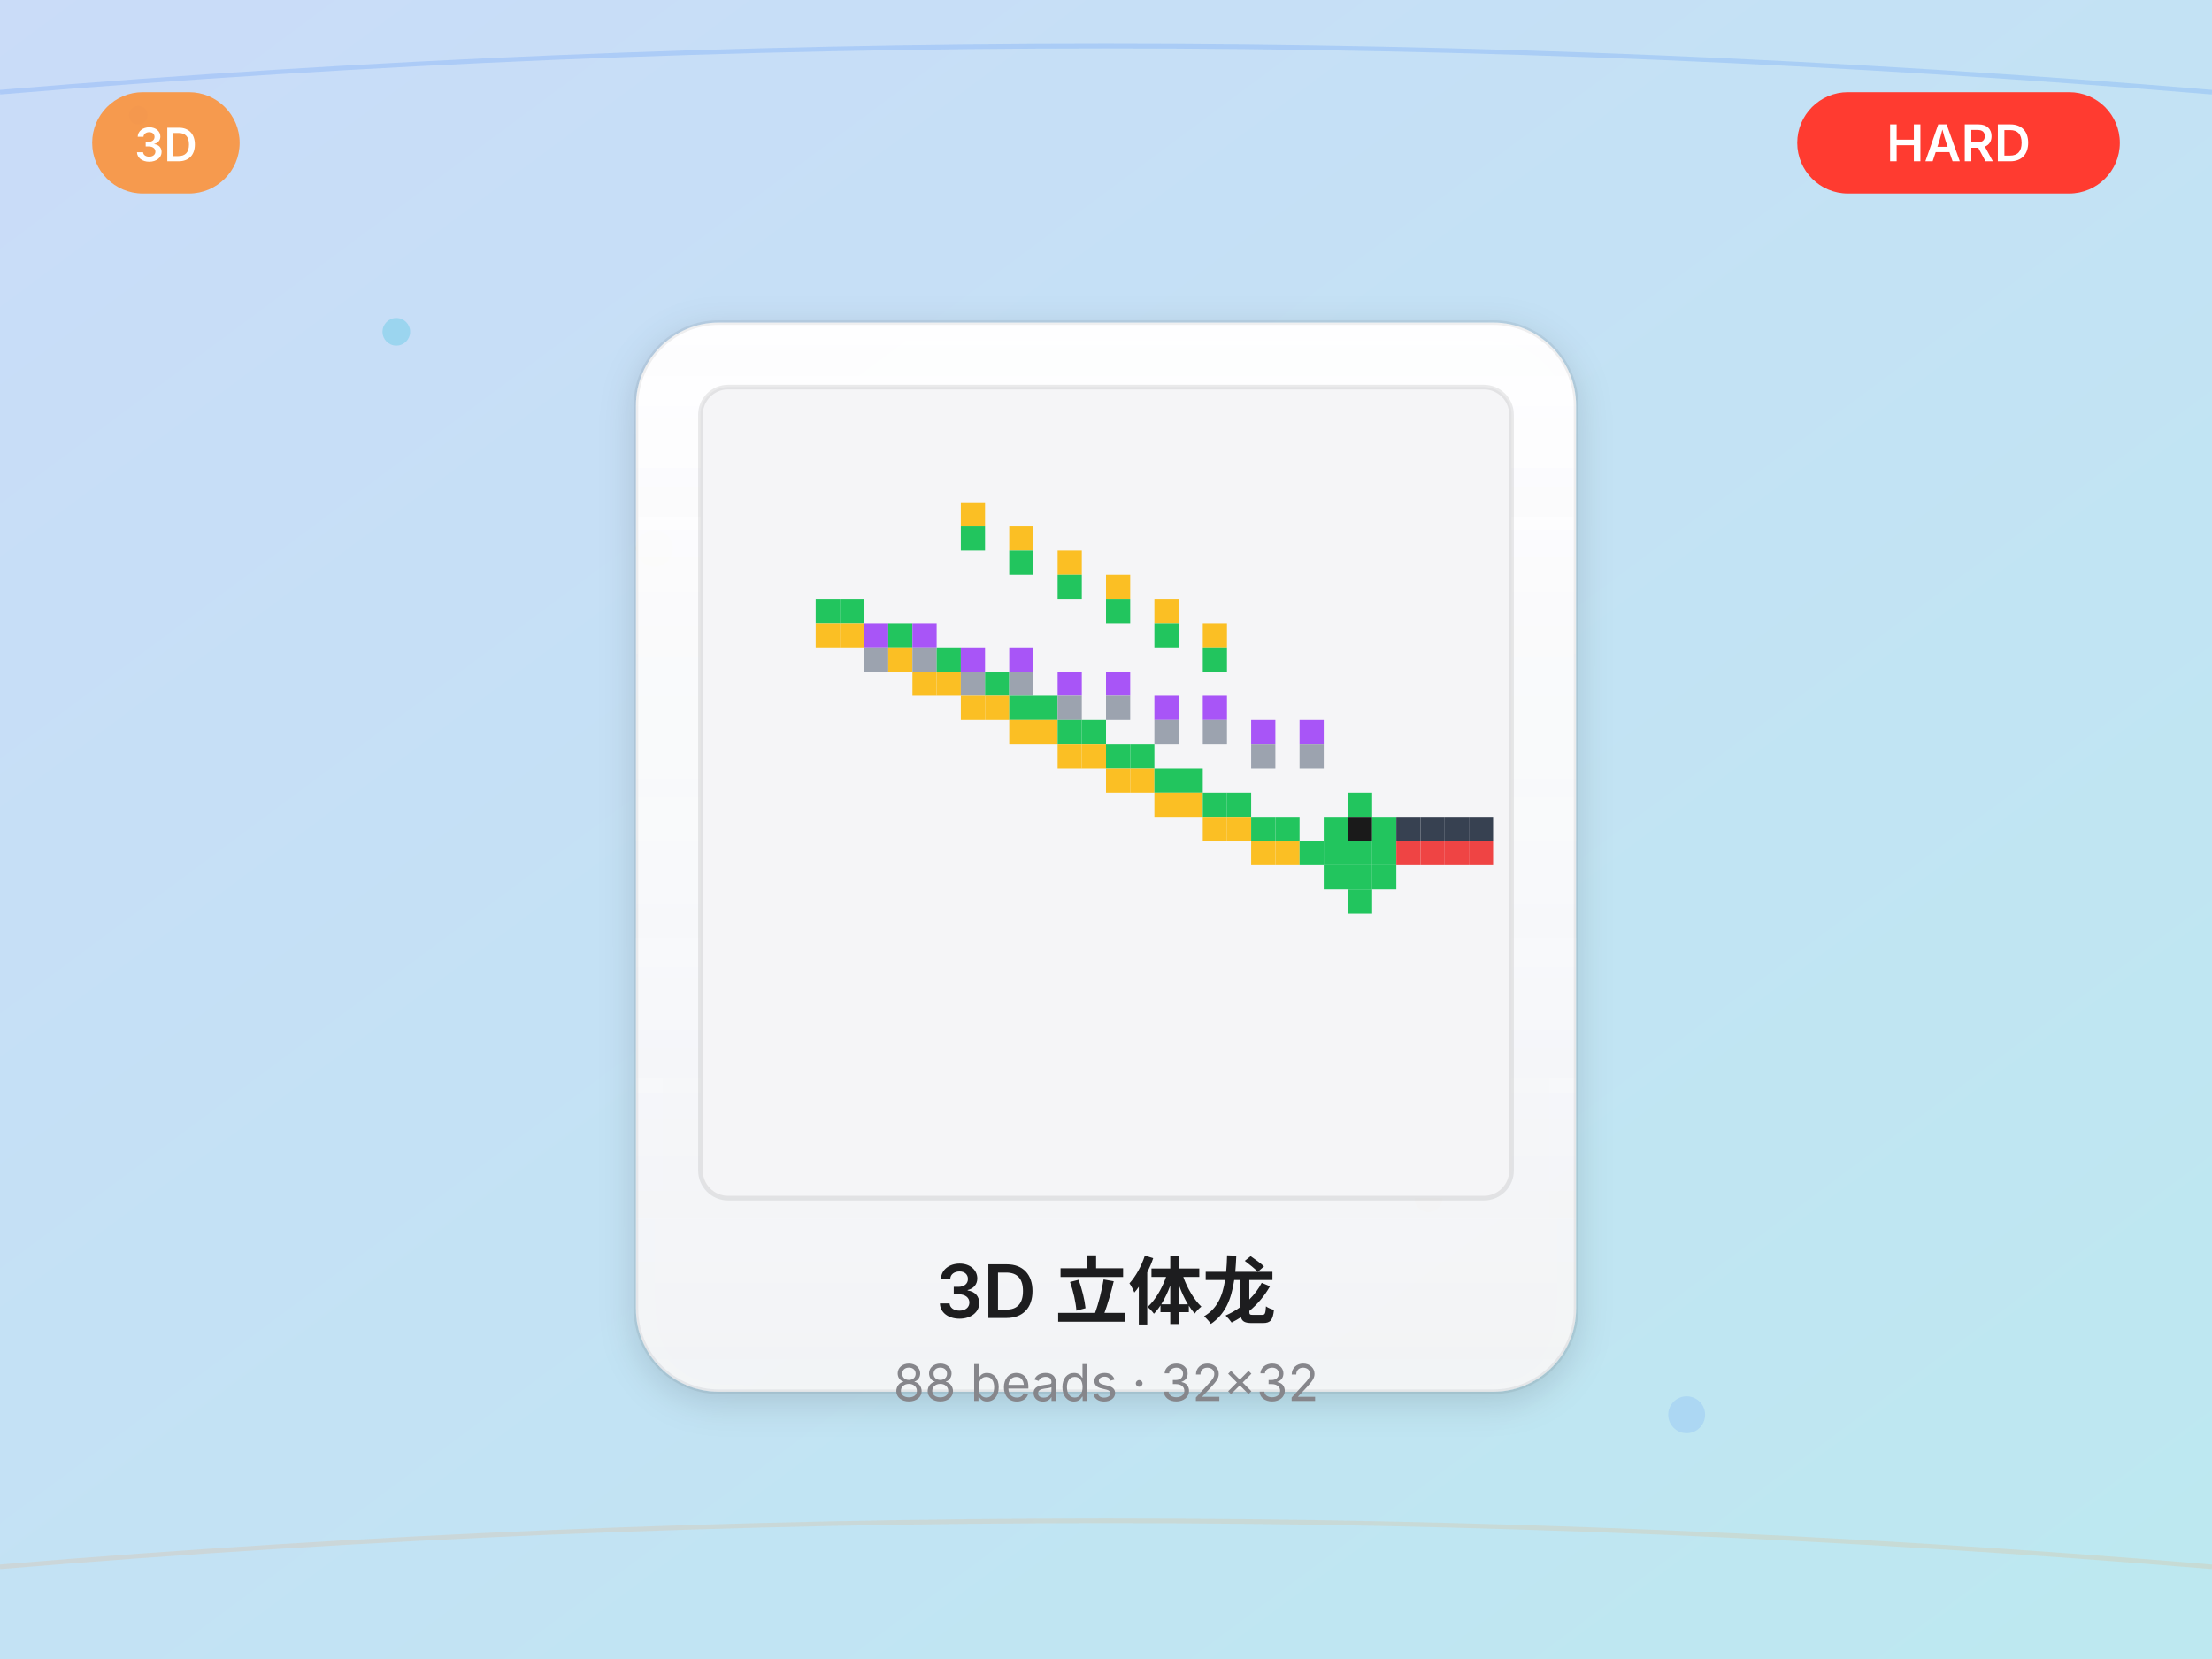
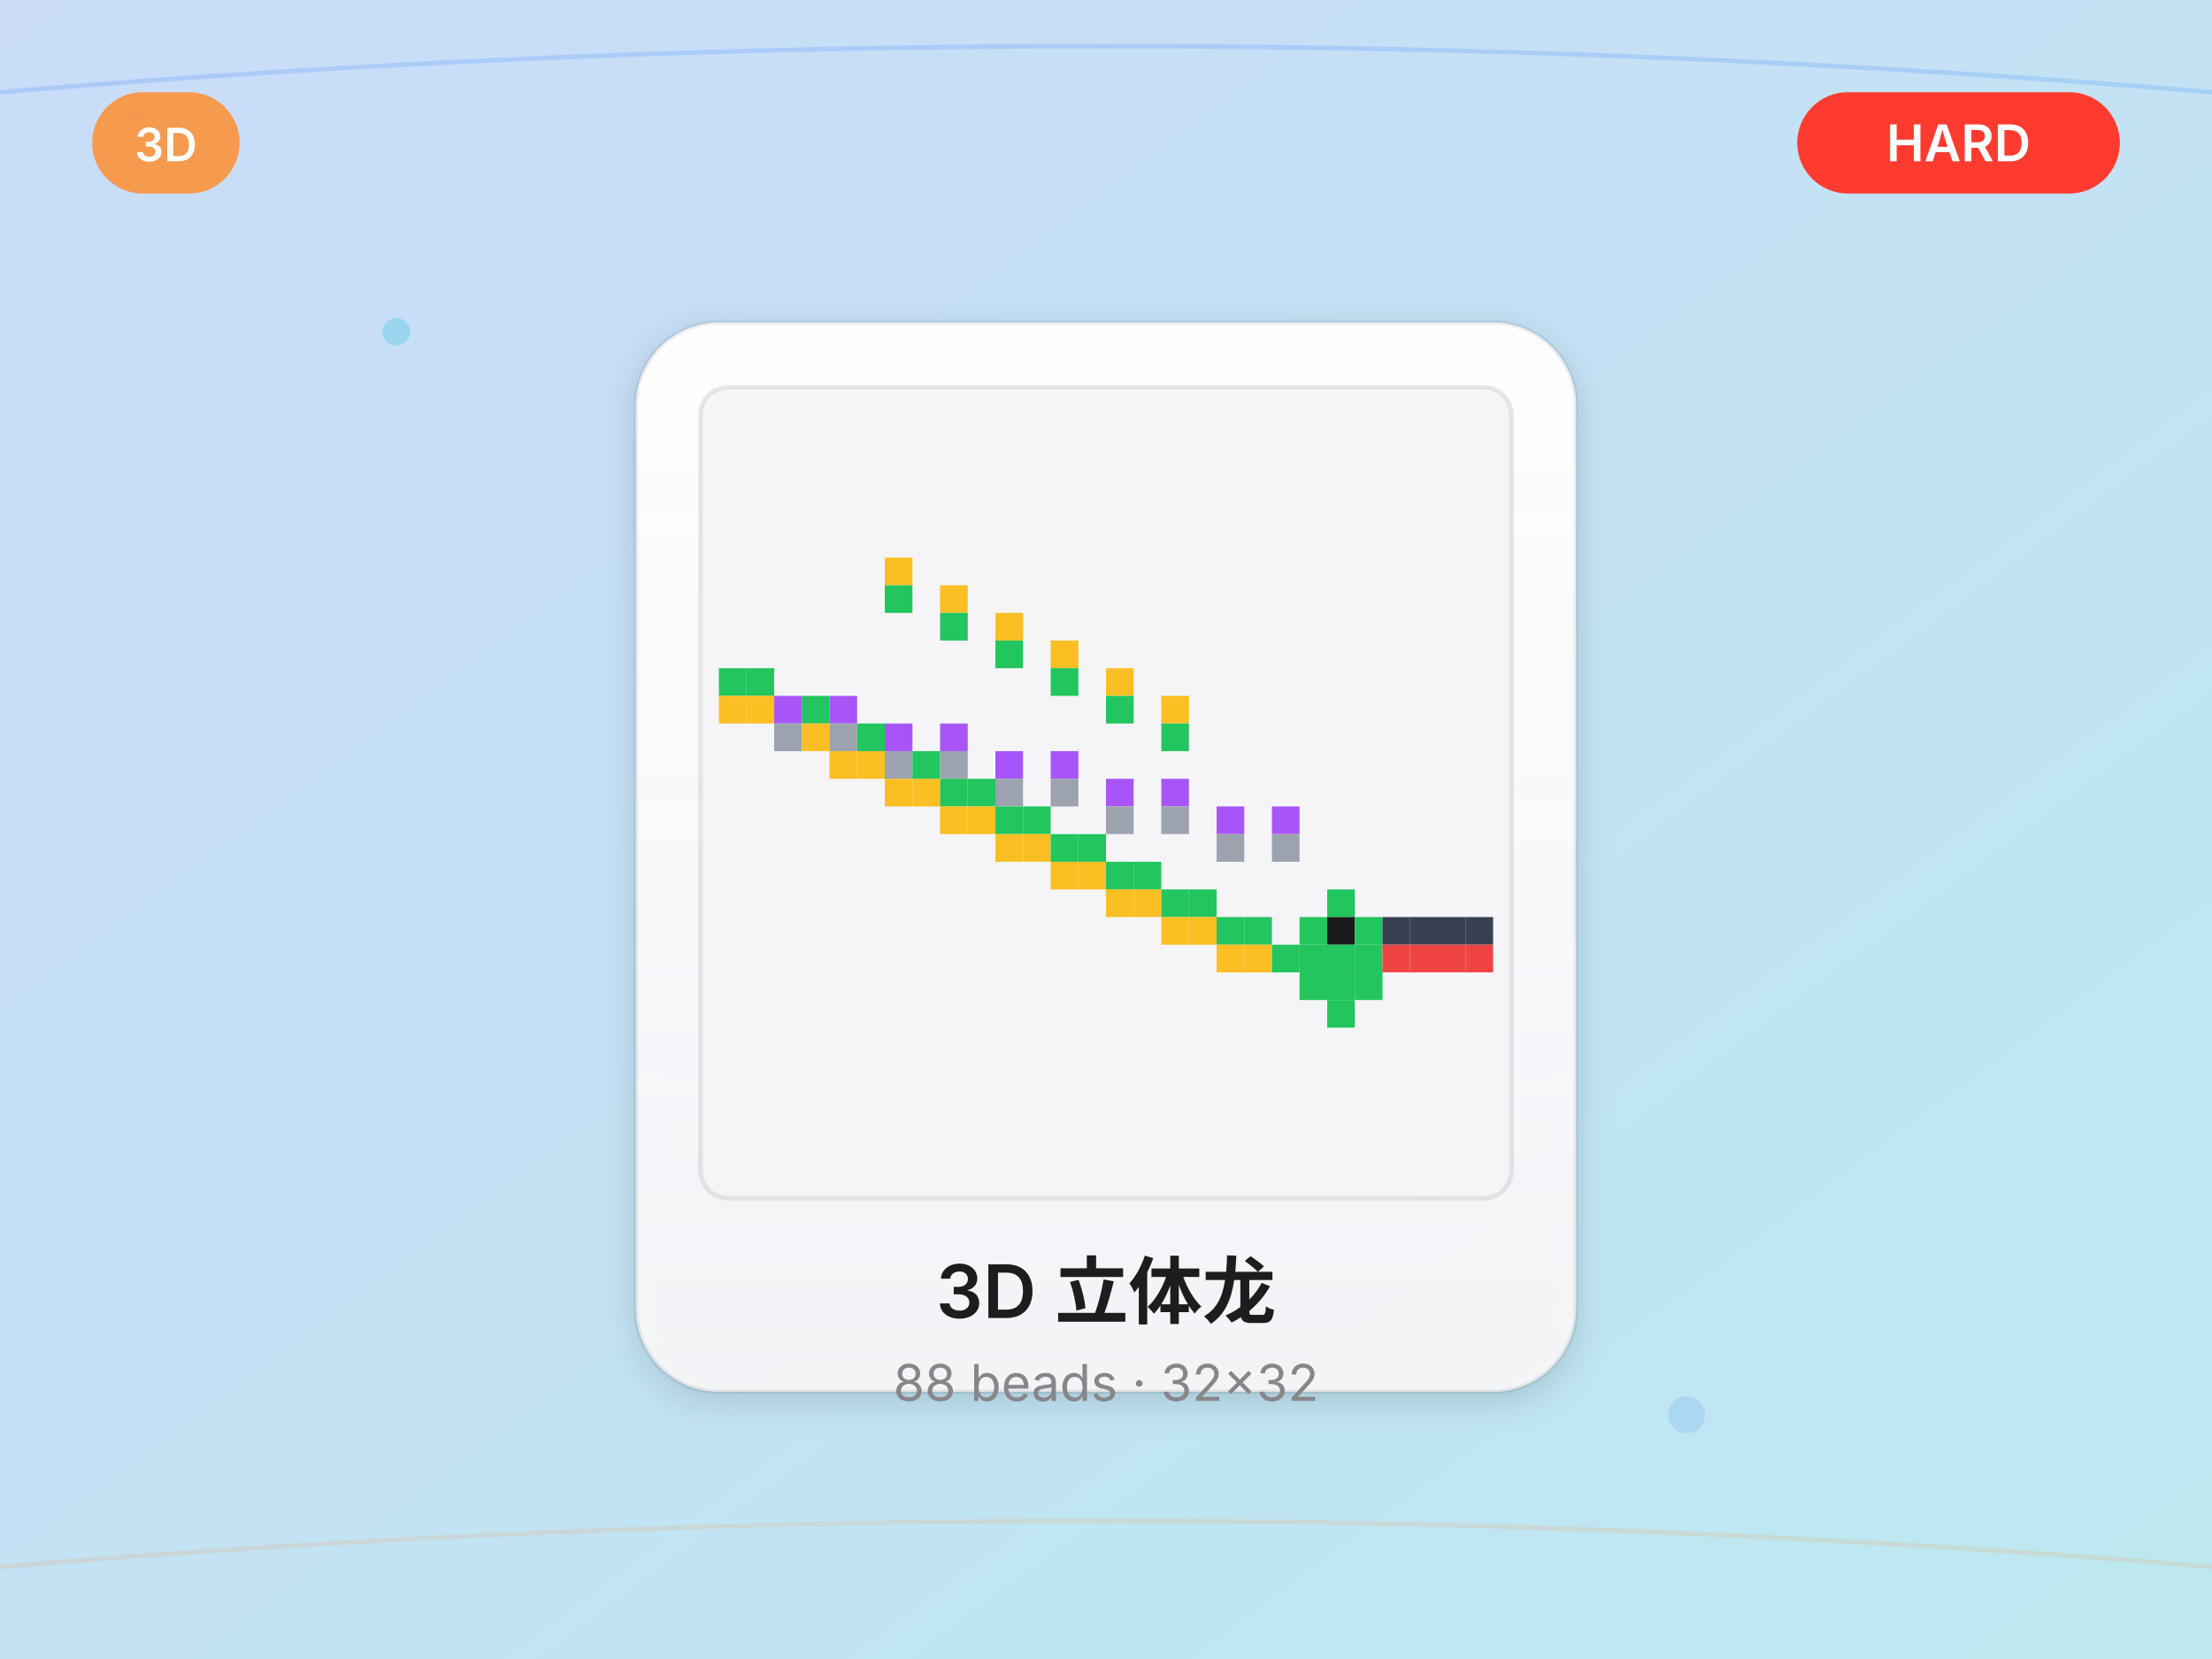
<svg xmlns="http://www.w3.org/2000/svg" viewBox="0 0 480 360" width="480" height="360">
  <defs>
    <linearGradient id="bgpixel3ddragon3d011" x1="0%" y1="0%" x2="100%" y2="100%">
      <stop offset="0%" stop-color="#3B82F6" stop-opacity="0.25" />
      <stop offset="100%" stop-color="#06B6D4" stop-opacity="0.25" />
    </linearGradient>
    <linearGradient id="cardpixel3ddragon3d011" x1="0%" y1="0%" x2="0%" y2="100%">
      <stop offset="0%" stop-color="#ffffff" stop-opacity="0.98" />
      <stop offset="100%" stop-color="#f5f5f7" stop-opacity="0.95" />
    </linearGradient>
    <linearGradient id="boardpixel3ddragon3d011" x1="0%" y1="0%" x2="0%" y2="100%">
      <stop offset="0%" stop-color="#1d1d1f" stop-opacity="0.04" />
      <stop offset="100%" stop-color="#1d1d1f" stop-opacity="0.08" />
    </linearGradient>
    <filter id="shadowpixel3ddragon3d011" x="-10%" y="-10%" width="120%" height="120%">
      <feGaussianBlur in="SourceAlpha" stdDeviation="4" />
      <feOffset dx="0" dy="2" />
      <feComponentTransfer>
        <feFuncA type="linear" slope="0.15" />
      </feComponentTransfer>
      <feMerge>
        <feMergeNode />
        <feMergeNode in="SourceGraphic" />
      </feMerge>
    </filter>
  </defs>
  <rect width="480" height="360" fill="#fafafa" />
  <rect width="480" height="360" fill="url(#bgpixel3ddragon3d011)" />
  <path d="M 0 340 Q 240 320 480 340" stroke="#FB923C" stroke-width="1" fill="none" opacity="0.15" />
  <path d="M 0 20 Q 240 0 480 20" stroke="#3B82F6" stroke-width="1" fill="none" opacity="0.2" />
  <circle cx="30" cy="25" r="2" fill="#3B82F6" opacity="0.15" />
  <circle cx="86" cy="72" r="3" fill="#06B6D4" opacity="0.23" />
  <circle cx="142" cy="119" r="4" fill="#FB923C" opacity="0.31" />
  <circle cx="198" cy="166" r="5" fill="#3B82F6" opacity="0.15" />
  <circle cx="254" cy="213" r="2" fill="#06B6D4" opacity="0.23" />
  <circle cx="310" cy="260" r="3" fill="#FB923C" opacity="0.31" />
  <circle cx="366" cy="307" r="4" fill="#3B82F6" opacity="0.15" />
  <circle cx="422" cy="34" r="5" fill="#06B6D4" opacity="0.23" />
  <rect x="138" y="70" width="204" height="232" rx="18" fill="url(#cardpixel3ddragon3d011)" stroke="rgba(0,0,0,0.06)" stroke-width="1" filter="url(#shadowpixel3ddragon3d011)" />
  <rect x="152" y="84" width="176" height="176" rx="6" fill="#f5f5f7" stroke="rgba(0,0,0,0.08)" stroke-width="1" />
-   <rect x="208.50" y="109.00" width="5.25" height="5.25" fill="#FBBF24" />
-   <rect x="208.50" y="114.25" width="5.25" height="5.25" fill="#22C55E" />
-   <rect x="219.00" y="114.25" width="5.25" height="5.25" fill="#FBBF24" />
-   <rect x="219.00" y="119.50" width="5.25" height="5.25" fill="#22C55E" />
-   <rect x="229.50" y="119.50" width="5.25" height="5.25" fill="#FBBF24" />
-   <rect x="229.50" y="124.75" width="5.25" height="5.25" fill="#22C55E" />
-   <rect x="240.00" y="124.75" width="5.25" height="5.25" fill="#FBBF24" />
-   <rect x="177.00" y="130.00" width="5.25" height="5.25" fill="#22C55E" />
-   <rect x="182.25" y="130.00" width="5.25" height="5.25" fill="#22C55E" />
-   <rect x="240.00" y="130.00" width="5.25" height="5.25" fill="#22C55E" />
-   <rect x="250.50" y="130.00" width="5.25" height="5.25" fill="#FBBF24" />
-   <rect x="177.00" y="135.25" width="5.25" height="5.25" fill="#FBBF24" />
-   <rect x="182.25" y="135.25" width="5.25" height="5.25" fill="#FBBF24" />
-   <rect x="187.50" y="135.25" width="5.25" height="5.25" fill="#A855F7" />
-   <rect x="192.75" y="135.25" width="5.25" height="5.25" fill="#22C55E" />
-   <rect x="198.00" y="135.25" width="5.25" height="5.25" fill="#A855F7" />
-   <rect x="250.50" y="135.25" width="5.25" height="5.25" fill="#22C55E" />
-   <rect x="261.00" y="135.25" width="5.25" height="5.25" fill="#FBBF24" />
-   <rect x="187.50" y="140.50" width="5.25" height="5.25" fill="#9CA3AF" />
-   <rect x="192.75" y="140.50" width="5.25" height="5.25" fill="#FBBF24" />
-   <rect x="198.00" y="140.50" width="5.25" height="5.25" fill="#9CA3AF" />
-   <rect x="203.25" y="140.50" width="5.25" height="5.25" fill="#22C55E" />
-   <rect x="208.50" y="140.50" width="5.25" height="5.25" fill="#A855F7" />
-   <rect x="219.00" y="140.50" width="5.25" height="5.25" fill="#A855F7" />
-   <rect x="261.00" y="140.50" width="5.25" height="5.25" fill="#22C55E" />
-   <rect x="198.00" y="145.75" width="5.25" height="5.25" fill="#FBBF24" />
-   <rect x="203.25" y="145.75" width="5.25" height="5.25" fill="#FBBF24" />
-   <rect x="208.50" y="145.75" width="5.25" height="5.25" fill="#9CA3AF" />
-   <rect x="213.75" y="145.75" width="5.25" height="5.25" fill="#22C55E" />
-   <rect x="219.00" y="145.75" width="5.25" height="5.25" fill="#9CA3AF" />
-   <rect x="229.50" y="145.75" width="5.25" height="5.25" fill="#A855F7" />
-   <rect x="240.00" y="145.75" width="5.25" height="5.25" fill="#A855F7" />
-   <rect x="208.50" y="151.00" width="5.25" height="5.25" fill="#FBBF24" />
-   <rect x="213.75" y="151.00" width="5.25" height="5.25" fill="#FBBF24" />
-   <rect x="219.00" y="151.00" width="5.25" height="5.25" fill="#22C55E" />
-   <rect x="224.25" y="151.00" width="5.25" height="5.25" fill="#22C55E" />
-   <rect x="229.50" y="151.00" width="5.25" height="5.25" fill="#9CA3AF" />
-   <rect x="240.00" y="151.00" width="5.25" height="5.25" fill="#9CA3AF" />
-   <rect x="250.50" y="151.00" width="5.25" height="5.25" fill="#A855F7" />
-   <rect x="261.00" y="151.00" width="5.25" height="5.25" fill="#A855F7" />
-   <rect x="219.00" y="156.25" width="5.25" height="5.25" fill="#FBBF24" />
-   <rect x="224.25" y="156.25" width="5.25" height="5.25" fill="#FBBF24" />
-   <rect x="229.50" y="156.25" width="5.25" height="5.25" fill="#22C55E" />
-   <rect x="234.75" y="156.25" width="5.25" height="5.25" fill="#22C55E" />
-   <rect x="250.50" y="156.25" width="5.25" height="5.25" fill="#9CA3AF" />
-   <rect x="261.00" y="156.25" width="5.25" height="5.25" fill="#9CA3AF" />
-   <rect x="271.50" y="156.25" width="5.25" height="5.25" fill="#A855F7" />
-   <rect x="282.00" y="156.25" width="5.25" height="5.25" fill="#A855F7" />
-   <rect x="229.50" y="161.50" width="5.25" height="5.25" fill="#FBBF24" />
-   <rect x="234.75" y="161.50" width="5.25" height="5.25" fill="#FBBF24" />
-   <rect x="240.00" y="161.50" width="5.25" height="5.25" fill="#22C55E" />
-   <rect x="245.25" y="161.50" width="5.25" height="5.25" fill="#22C55E" />
-   <rect x="271.50" y="161.50" width="5.25" height="5.25" fill="#9CA3AF" />
-   <rect x="282.00" y="161.50" width="5.25" height="5.25" fill="#9CA3AF" />
-   <rect x="240.00" y="166.75" width="5.25" height="5.25" fill="#FBBF24" />
-   <rect x="245.25" y="166.75" width="5.25" height="5.25" fill="#FBBF24" />
-   <rect x="250.50" y="166.75" width="5.25" height="5.25" fill="#22C55E" />
-   <rect x="255.75" y="166.75" width="5.25" height="5.25" fill="#22C55E" />
-   <rect x="250.50" y="172.00" width="5.25" height="5.25" fill="#FBBF24" />
-   <rect x="255.75" y="172.00" width="5.25" height="5.25" fill="#FBBF24" />
-   <rect x="261.00" y="172.00" width="5.25" height="5.25" fill="#22C55E" />
-   <rect x="266.25" y="172.00" width="5.25" height="5.25" fill="#22C55E" />
-   <rect x="292.50" y="172.00" width="5.25" height="5.25" fill="#22C55E" />
-   <rect x="261.00" y="177.25" width="5.25" height="5.25" fill="#FBBF24" />
-   <rect x="266.25" y="177.25" width="5.25" height="5.25" fill="#FBBF24" />
-   <rect x="271.50" y="177.25" width="5.25" height="5.25" fill="#22C55E" />
-   <rect x="276.75" y="177.25" width="5.25" height="5.25" fill="#22C55E" />
-   <rect x="287.25" y="177.25" width="5.25" height="5.25" fill="#22C55E" />
-   <rect x="292.50" y="177.25" width="5.25" height="5.25" fill="#1A1A1A" />
-   <rect x="297.75" y="177.25" width="5.25" height="5.25" fill="#22C55E" />
-   <rect x="303.00" y="177.25" width="5.25" height="5.25" fill="#374151" />
-   <rect x="308.25" y="177.25" width="5.25" height="5.25" fill="#374151" />
-   <rect x="313.50" y="177.25" width="5.25" height="5.25" fill="#374151" />
-   <rect x="318.75" y="177.25" width="5.25" height="5.25" fill="#374151" />
-   <rect x="271.50" y="182.50" width="5.25" height="5.25" fill="#FBBF24" />
-   <rect x="276.75" y="182.50" width="5.25" height="5.25" fill="#FBBF24" />
-   <rect x="282.00" y="182.50" width="5.25" height="5.25" fill="#22C55E" />
-   <rect x="287.25" y="182.50" width="5.25" height="5.25" fill="#22C55E" />
-   <rect x="292.50" y="182.50" width="5.25" height="5.25" fill="#22C55E" />
-   <rect x="297.75" y="182.50" width="5.25" height="5.25" fill="#22C55E" />
-   <rect x="303.00" y="182.50" width="5.25" height="5.25" fill="#EF4444" />
-   <rect x="308.25" y="182.50" width="5.25" height="5.25" fill="#EF4444" />
-   <rect x="313.50" y="182.50" width="5.25" height="5.25" fill="#EF4444" />
-   <rect x="318.75" y="182.50" width="5.25" height="5.25" fill="#EF4444" />
-   <rect x="287.25" y="187.75" width="5.25" height="5.25" fill="#22C55E" />
-   <rect x="292.50" y="187.75" width="5.25" height="5.25" fill="#22C55E" />
-   <rect x="297.75" y="187.75" width="5.25" height="5.25" fill="#22C55E" />
-   <rect x="292.50" y="193.00" width="5.25" height="5.25" fill="#22C55E" />
+   <rect x="192.00" y="121.00" width="6.00" height="6.00" fill="#FBBF24" />
+   <rect x="192.00" y="127.00" width="6.00" height="6.00" fill="#22C55E" />
+   <rect x="204.00" y="127.00" width="6.00" height="6.00" fill="#FBBF24" />
+   <rect x="204.00" y="133.00" width="6.00" height="6.00" fill="#22C55E" />
+   <rect x="216.00" y="133.00" width="6.00" height="6.00" fill="#FBBF24" />
+   <rect x="216.00" y="139.00" width="6.00" height="6.00" fill="#22C55E" />
+   <rect x="228.00" y="139.00" width="6.00" height="6.00" fill="#FBBF24" />
+   <rect x="156.00" y="145.00" width="6.00" height="6.00" fill="#22C55E" />
+   <rect x="162.00" y="145.00" width="6.00" height="6.00" fill="#22C55E" />
+   <rect x="228.00" y="145.00" width="6.00" height="6.00" fill="#22C55E" />
+   <rect x="240.00" y="145.00" width="6.00" height="6.00" fill="#FBBF24" />
+   <rect x="156.00" y="151.00" width="6.00" height="6.00" fill="#FBBF24" />
+   <rect x="162.00" y="151.00" width="6.00" height="6.00" fill="#FBBF24" />
+   <rect x="168.00" y="151.00" width="6.00" height="6.00" fill="#A855F7" />
+   <rect x="174.00" y="151.00" width="6.00" height="6.00" fill="#22C55E" />
+   <rect x="180.00" y="151.00" width="6.00" height="6.00" fill="#A855F7" />
+   <rect x="240.00" y="151.00" width="6.00" height="6.00" fill="#22C55E" />
+   <rect x="252.00" y="151.00" width="6.00" height="6.00" fill="#FBBF24" />
+   <rect x="168.00" y="157.00" width="6.00" height="6.00" fill="#9CA3AF" />
+   <rect x="174.00" y="157.00" width="6.00" height="6.00" fill="#FBBF24" />
+   <rect x="180.00" y="157.00" width="6.00" height="6.00" fill="#9CA3AF" />
+   <rect x="186.00" y="157.00" width="6.00" height="6.00" fill="#22C55E" />
+   <rect x="192.00" y="157.00" width="6.00" height="6.00" fill="#A855F7" />
+   <rect x="204.00" y="157.00" width="6.00" height="6.00" fill="#A855F7" />
+   <rect x="252.00" y="157.00" width="6.00" height="6.00" fill="#22C55E" />
+   <rect x="180.00" y="163.00" width="6.00" height="6.00" fill="#FBBF24" />
+   <rect x="186.00" y="163.00" width="6.00" height="6.00" fill="#FBBF24" />
+   <rect x="192.00" y="163.00" width="6.00" height="6.00" fill="#9CA3AF" />
+   <rect x="198.00" y="163.00" width="6.00" height="6.00" fill="#22C55E" />
+   <rect x="204.00" y="163.00" width="6.00" height="6.00" fill="#9CA3AF" />
+   <rect x="216.00" y="163.00" width="6.00" height="6.00" fill="#A855F7" />
+   <rect x="228.00" y="163.00" width="6.00" height="6.00" fill="#A855F7" />
+   <rect x="192.00" y="169.00" width="6.00" height="6.00" fill="#FBBF24" />
+   <rect x="198.00" y="169.00" width="6.00" height="6.00" fill="#FBBF24" />
+   <rect x="204.00" y="169.00" width="6.00" height="6.00" fill="#22C55E" />
+   <rect x="210.00" y="169.00" width="6.00" height="6.00" fill="#22C55E" />
+   <rect x="216.00" y="169.00" width="6.00" height="6.00" fill="#9CA3AF" />
+   <rect x="228.00" y="169.00" width="6.00" height="6.00" fill="#9CA3AF" />
+   <rect x="240.00" y="169.00" width="6.00" height="6.00" fill="#A855F7" />
+   <rect x="252.00" y="169.00" width="6.00" height="6.00" fill="#A855F7" />
+   <rect x="204.00" y="175.00" width="6.00" height="6.00" fill="#FBBF24" />
+   <rect x="210.00" y="175.00" width="6.00" height="6.00" fill="#FBBF24" />
+   <rect x="216.00" y="175.00" width="6.00" height="6.00" fill="#22C55E" />
+   <rect x="222.00" y="175.00" width="6.00" height="6.00" fill="#22C55E" />
+   <rect x="240.00" y="175.00" width="6.00" height="6.00" fill="#9CA3AF" />
+   <rect x="252.00" y="175.00" width="6.00" height="6.00" fill="#9CA3AF" />
+   <rect x="264.00" y="175.00" width="6.00" height="6.00" fill="#A855F7" />
+   <rect x="276.00" y="175.00" width="6.00" height="6.00" fill="#A855F7" />
+   <rect x="216.00" y="181.00" width="6.00" height="6.00" fill="#FBBF24" />
+   <rect x="222.00" y="181.00" width="6.00" height="6.00" fill="#FBBF24" />
+   <rect x="228.00" y="181.00" width="6.00" height="6.00" fill="#22C55E" />
+   <rect x="234.00" y="181.00" width="6.00" height="6.00" fill="#22C55E" />
+   <rect x="264.00" y="181.00" width="6.00" height="6.00" fill="#9CA3AF" />
+   <rect x="276.00" y="181.00" width="6.00" height="6.00" fill="#9CA3AF" />
+   <rect x="228.00" y="187.00" width="6.00" height="6.00" fill="#FBBF24" />
+   <rect x="234.00" y="187.00" width="6.00" height="6.00" fill="#FBBF24" />
+   <rect x="240.00" y="187.00" width="6.00" height="6.00" fill="#22C55E" />
+   <rect x="246.00" y="187.00" width="6.00" height="6.00" fill="#22C55E" />
+   <rect x="240.00" y="193.00" width="6.00" height="6.00" fill="#FBBF24" />
+   <rect x="246.00" y="193.00" width="6.00" height="6.00" fill="#FBBF24" />
+   <rect x="252.00" y="193.00" width="6.00" height="6.00" fill="#22C55E" />
+   <rect x="258.00" y="193.00" width="6.00" height="6.00" fill="#22C55E" />
+   <rect x="288.00" y="193.00" width="6.00" height="6.00" fill="#22C55E" />
+   <rect x="252.00" y="199.00" width="6.00" height="6.00" fill="#FBBF24" />
+   <rect x="258.00" y="199.00" width="6.00" height="6.00" fill="#FBBF24" />
+   <rect x="264.00" y="199.00" width="6.00" height="6.00" fill="#22C55E" />
+   <rect x="270.00" y="199.00" width="6.00" height="6.00" fill="#22C55E" />
+   <rect x="282.00" y="199.00" width="6.00" height="6.00" fill="#22C55E" />
+   <rect x="288.00" y="199.00" width="6.00" height="6.00" fill="#1A1A1A" />
+   <rect x="294.00" y="199.00" width="6.00" height="6.00" fill="#22C55E" />
+   <rect x="300.00" y="199.00" width="6.00" height="6.00" fill="#374151" />
+   <rect x="306.00" y="199.00" width="6.00" height="6.00" fill="#374151" />
+   <rect x="312.00" y="199.00" width="6.00" height="6.00" fill="#374151" />
+   <rect x="318.00" y="199.00" width="6.00" height="6.00" fill="#374151" />
+   <rect x="264.00" y="205.00" width="6.00" height="6.00" fill="#FBBF24" />
+   <rect x="270.00" y="205.00" width="6.00" height="6.00" fill="#FBBF24" />
+   <rect x="276.00" y="205.00" width="6.00" height="6.00" fill="#22C55E" />
+   <rect x="282.00" y="205.00" width="6.00" height="6.00" fill="#22C55E" />
+   <rect x="288.00" y="205.00" width="6.00" height="6.00" fill="#22C55E" />
+   <rect x="294.00" y="205.00" width="6.00" height="6.00" fill="#22C55E" />
+   <rect x="300.00" y="205.00" width="6.00" height="6.00" fill="#EF4444" />
+   <rect x="306.00" y="205.00" width="6.00" height="6.00" fill="#EF4444" />
+   <rect x="312.00" y="205.00" width="6.00" height="6.00" fill="#EF4444" />
+   <rect x="318.00" y="205.00" width="6.00" height="6.00" fill="#EF4444" />
+   <rect x="282.00" y="211.00" width="6.00" height="6.00" fill="#22C55E" />
+   <rect x="288.00" y="211.00" width="6.00" height="6.00" fill="#22C55E" />
+   <rect x="294.00" y="211.00" width="6.00" height="6.00" fill="#22C55E" />
+   <rect x="288.00" y="217.00" width="6.00" height="6.00" fill="#22C55E" />
  <rect x="390" y="20" width="70" height="22" rx="11" fill="#ff3b30" />
  <text x="425" y="35" font-family="-apple-system, sans-serif" font-size="11" font-weight="600" fill="#ffffff" text-anchor="middle">HARD</text>
  <rect x="20" y="20" width="32" height="22" rx="11" fill="#FB923C" opacity="0.9" />
  <text x="36" y="35" font-family="-apple-system, sans-serif" font-size="10" font-weight="600" fill="#ffffff" text-anchor="middle">3D</text>
  <text x="240" y="286" font-family="-apple-system, 'PingFang SC', sans-serif" font-size="16" font-weight="600" fill="#1d1d1f" text-anchor="middle">3D 立体龙</text>
  <text x="240" y="304" font-family="-apple-system, sans-serif" font-size="11" font-weight="400" fill="#86868b" text-anchor="middle">88 beads · 32×32</text>
</svg>
